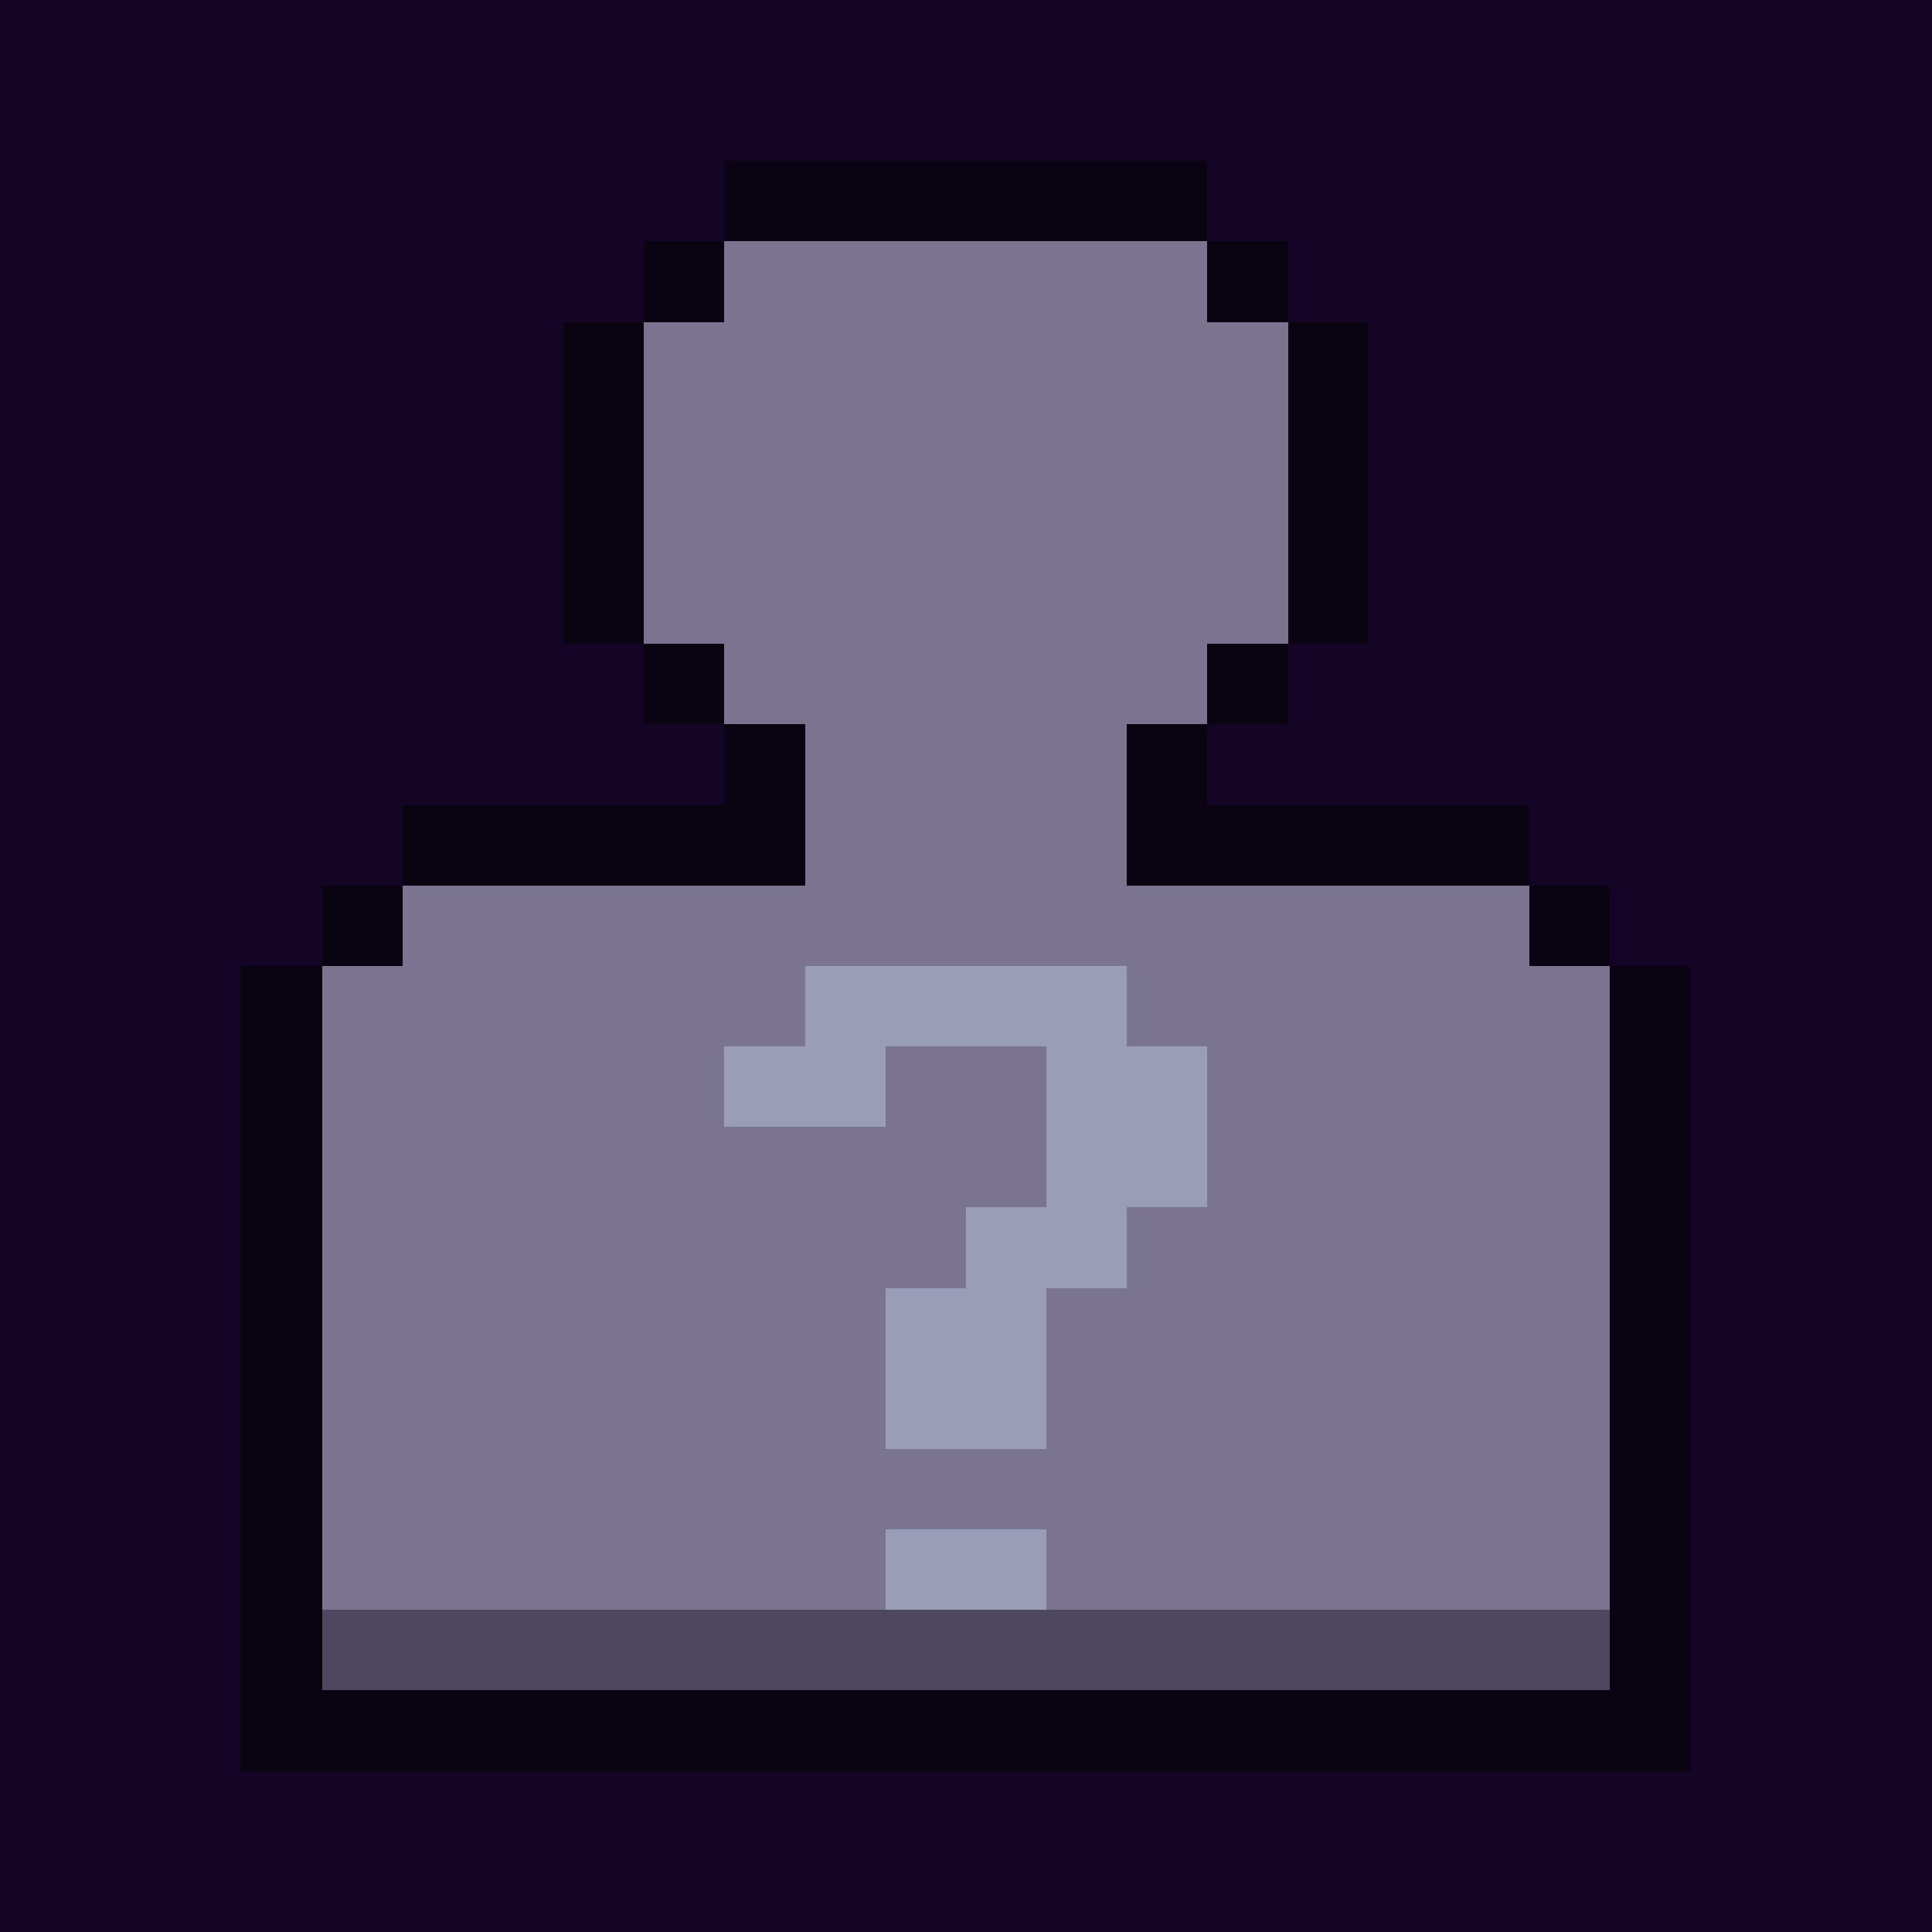
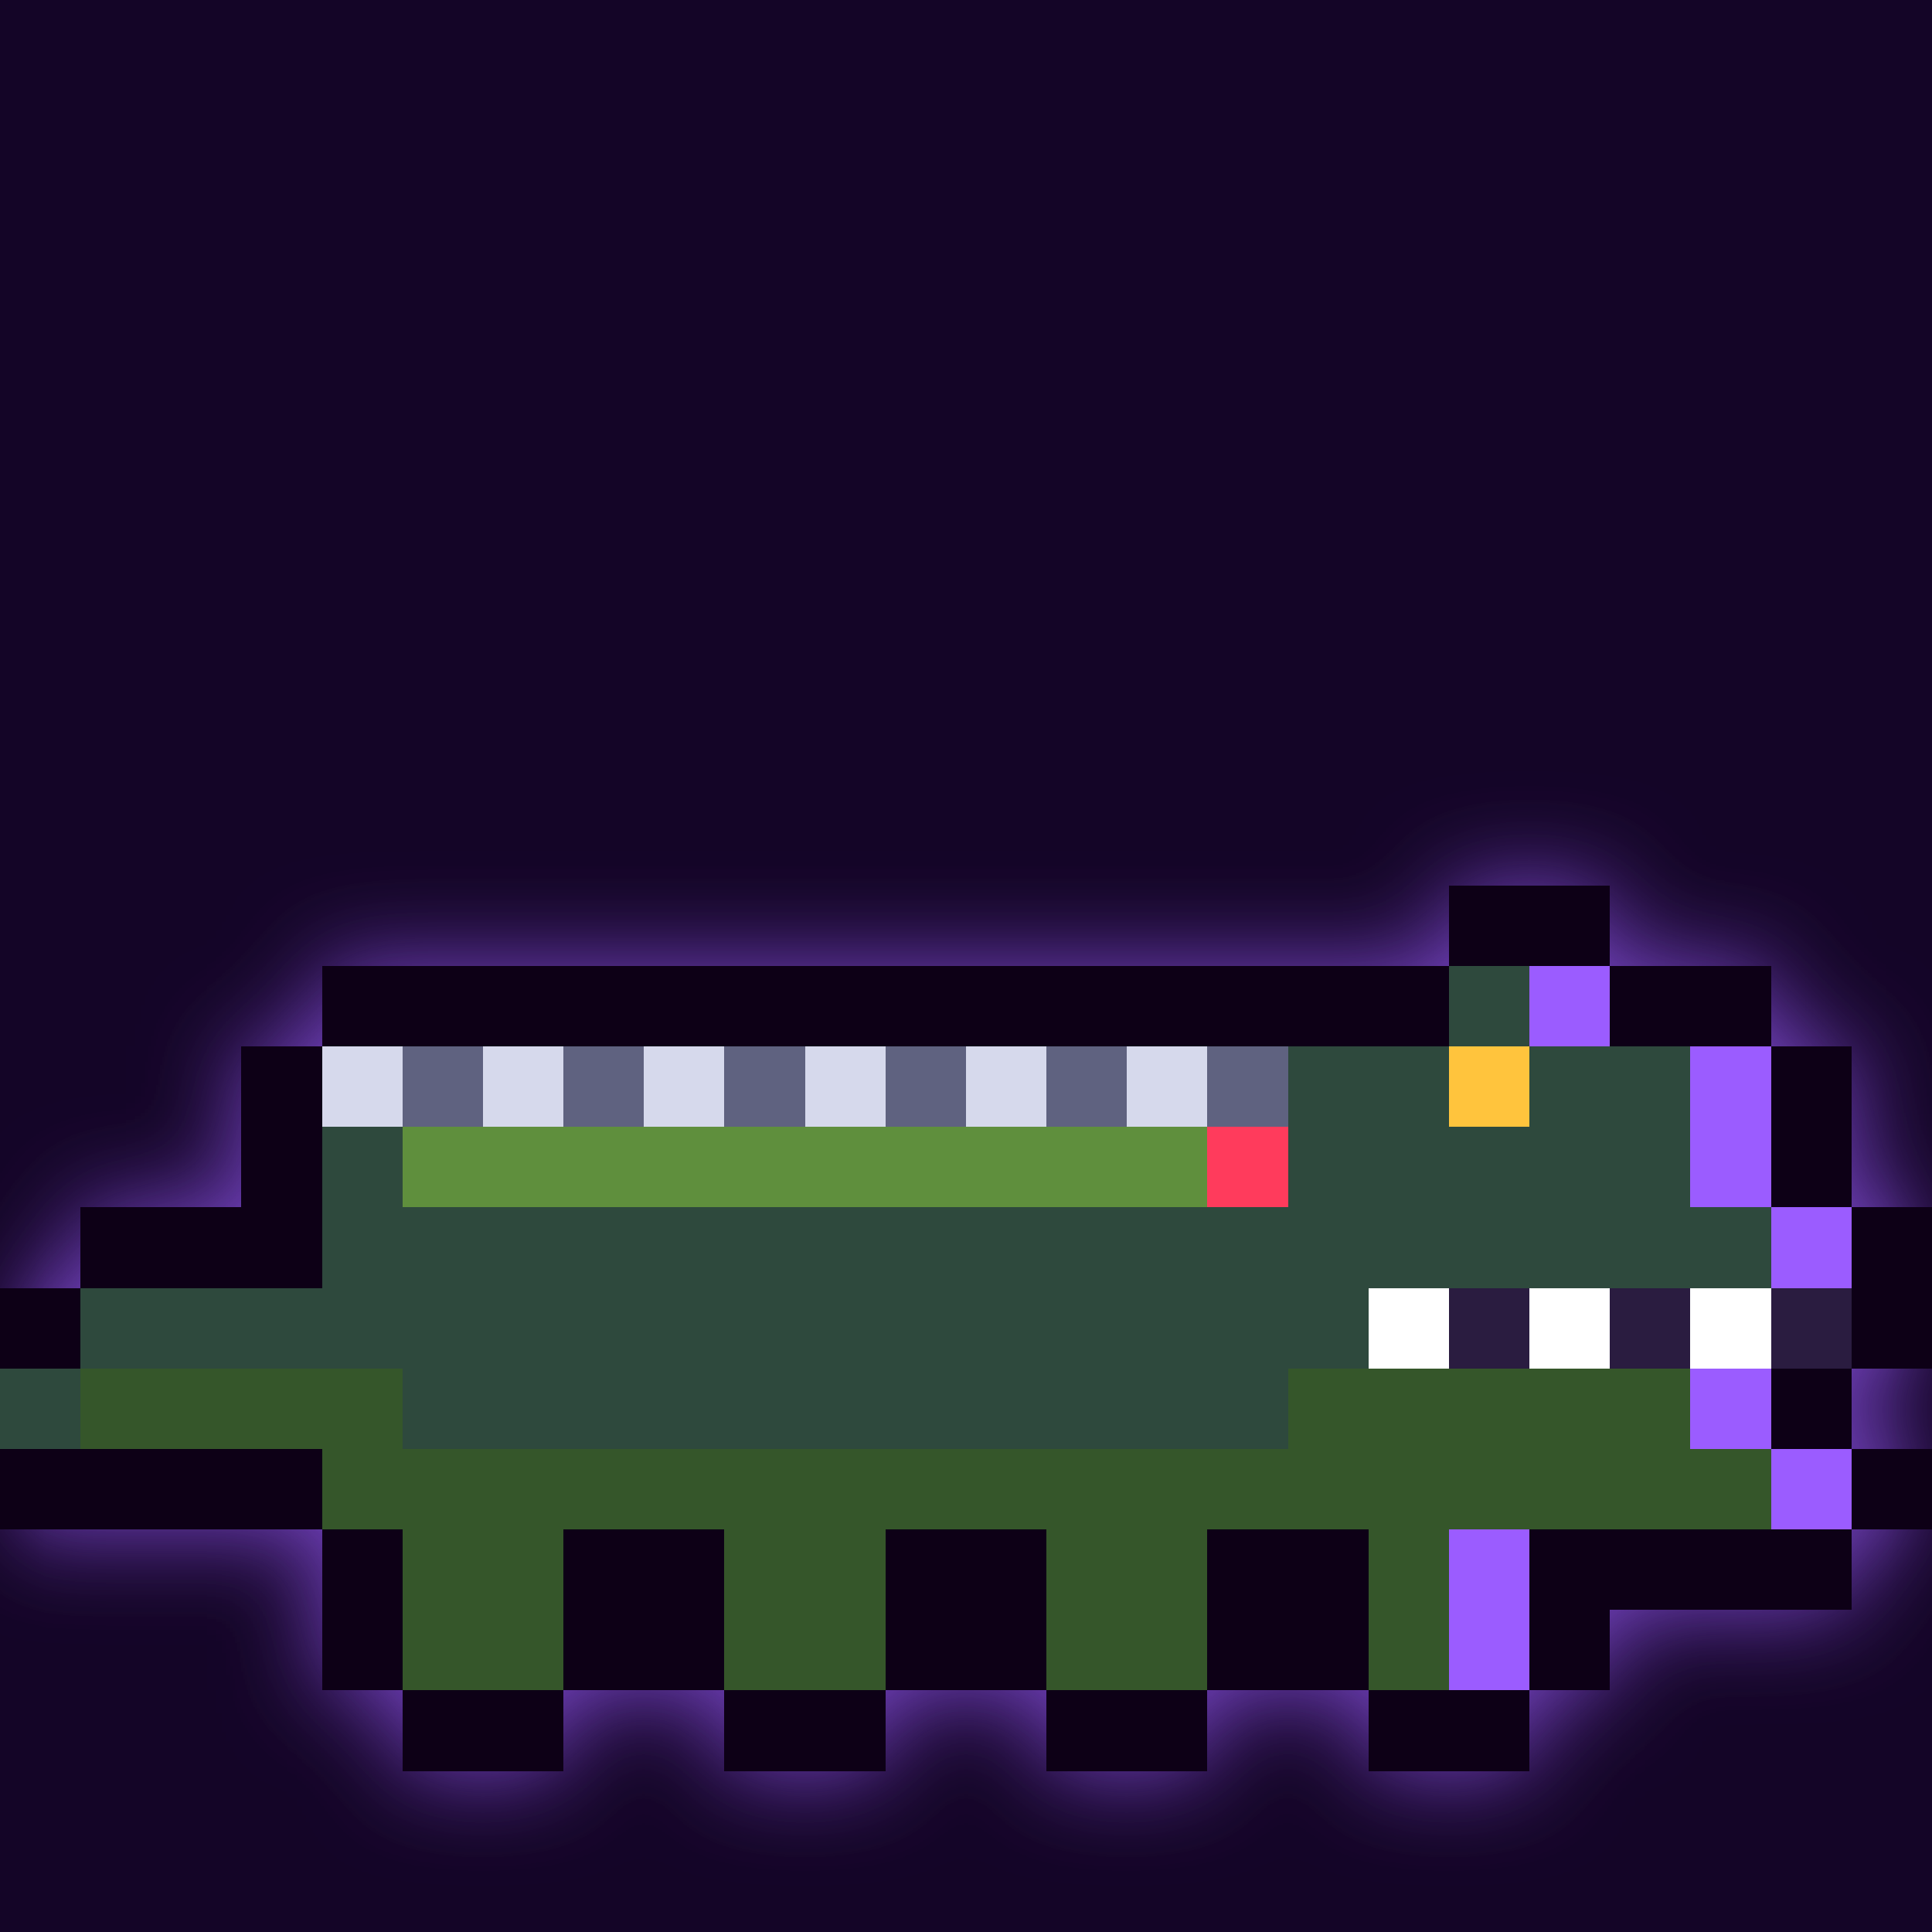
<svg xmlns="http://www.w3.org/2000/svg" width="96" height="96" viewBox="0 0 24 24" shape-rendering="crispEdges">
+   <filter id="glow-chrome_gator" x="-20%" y="-20%" width="140%" height="140%">
+     <feDropShadow dx="0" dy="0" stdDeviation="0.6" flood-color="#9b5cff" flood-opacity="0.75" />
+   </filter>
  <rect width="24" height="24" fill="#140527" />
-   <path fill="#0a0412" d="M9 2h6v1h-6zM8 3h1v1h-1zM15 3h1v1h-1zM7 4h1v1h-1zM16 4h1v1h-1zM7 5h1v1h-1zM16 5h1v1h-1zM7 6h1v1h-1zM16 6h1v1h-1zM7 7h1v1h-1zM16 7h1v1h-1zM8 8h1v1h-1zM15 8h1v1h-1zM9 9h1v1h-1zM14 9h1v1h-1zM5 10h5v1h-5zM14 10h5v1h-5zM4 11h1v1h-1zM19 11h1v1h-1zM3 12h1v1h-1zM20 12h1v1h-1zM3 13h1v1h-1zM20 13h1v1h-1zM3 14h1v1h-1zM20 14h1v1h-1zM3 15h1v1h-1zM20 15h1v1h-1zM3 16h1v1h-1zM20 16h1v1h-1zM3 17h1v1h-1zM20 17h1v1h-1zM3 18h1v1h-1zM20 18h1v1h-1zM3 19h1v1h-1zM20 19h1v1h-1zM3 20h1v1h-1zM20 20h1v1h-1zM3 21h18v1h-18z" />
-   <path fill="#7a7490" d="M9 3h6v1h-6zM8 4h8v1h-8zM8 5h8v1h-8zM8 6h8v1h-8zM8 7h8v1h-8zM9 8h6v1h-6zM10 9h4v1h-4zM10 10h4v1h-4zM5 11h14v1h-14zM4 12h6v1h-6zM14 12h6v1h-6zM4 13h5v1h-5zM11 13h2v1h-2zM15 13h5v1h-5zM4 14h9v1h-9zM15 14h5v1h-5zM4 15h8v1h-8zM14 15h6v1h-6zM4 16h7v1h-7zM13 16h7v1h-7zM4 17h7v1h-7zM13 17h7v1h-7zM4 18h16v1h-16zM4 19h7v1h-7zM13 19h7v1h-7z" />
-   <path fill="#9a9db8" d="M10 12h4v1h-4zM9 13h2v1h-2zM13 13h2v1h-2zM13 14h2v1h-2zM12 15h2v1h-2zM11 16h2v1h-2zM11 17h2v1h-2zM11 19h2v1h-2z" />
-   <path fill="#4d4860" d="M4 20h16v1h-16z" />
+   <g filter="url(#glow-chrome_gator)">
+     <path fill="#0a0412" d="M18 11h2v1h-2zM4 12h14v1h-14zM20 12h2v1h-2zM3 13h1v1h-1zM22 13h1v1h-1zM3 14h1v1h-1zM22 14h1v1h-1zM1 15h3v1h-3zM23 15h1v1h-1zM0 16h1v1h-1zM23 16h1v1h-1zM22 17h1v1h-1zM0 18h4v1h-4zM23 18h1v1h-1zM4 19h1v1h-1zM7 19h2v1h-2zM11 19h2v1h-2zM15 19h2v1h-2zM19 19h4v1h-4zM4 20h1v1h-1zM7 20h2v1h-2zM11 20h2v1h-2zM15 20h2v1h-2zM19 20h1v1h-1zM5 21h2v1h-2zM9 21h2v1h-2zM13 21h2v1h-2zM17 21h2v1h-2z" />
+     <path fill="#2e4a3c" d="M18 12h1v1h-1zM16 13h2v1h-2zM19 13h2v1h-2zM4 14h1v1h-1zM16 14h5v1h-5zM4 15h18v1h-18zM1 16h16v1h-16zM0 17h1v1h-1zM5 17h11v1h-11z" />
+     <path fill="#9b5cff" d="M19 12h1v1h-1zM21 13h1v1h-1zM21 14h1v1h-1zM22 15h1v1h-1zM21 17h1v1h-1zM22 18h1v1h-1zM18 19h1v1h-1zM18 20h1v1h-1z" />
+     <path fill="#d6d9ec" d="M4 13h1v1h-1zM6 13h1v1h-1zM8 13h1v1h-1zM10 13h1v1h-1zM12 13h1v1h-1zM14 13h1v1h-1z" />
+     <path fill="#5f6280" d="M5 13h1v1h-1zM7 13h1v1h-1zM9 13h1v1h-1zM11 13h1v1h-1zM13 13h1v1h-1zM15 13h1v1h-1z" />
+     <path fill="#ffc43d" d="M18 13h1v1h-1z" />
+     <path fill="#5f8f3e" d="M5 14h10v1h-10z" />
+     <path fill="#ff3b5c" d="M15 14h1v1h-1z" />
+     <path fill="#ffffff" d="M17 16h1v1h-1zM19 16h1v1h-1zM21 16h1v1h-1z" />
+     <path fill="#2b1a40" d="M18 16h1v1h-1zM20 16h1v1h-1zM22 16h1v1h-1z" />
+     <path fill="#35562a" d="M1 17h4v1h-4zM16 17h5v1h-5zM4 18h18v1h-18zM5 19h2v1h-2zM9 19h2v1h-2zM13 19h2v1h-2zM17 19h1v1h-1zM5 20h2v1h-2zM9 20h2v1h-2zM13 20h2v1h-2zM17 20h1v1h-1z" />
+   </g>
</svg>
